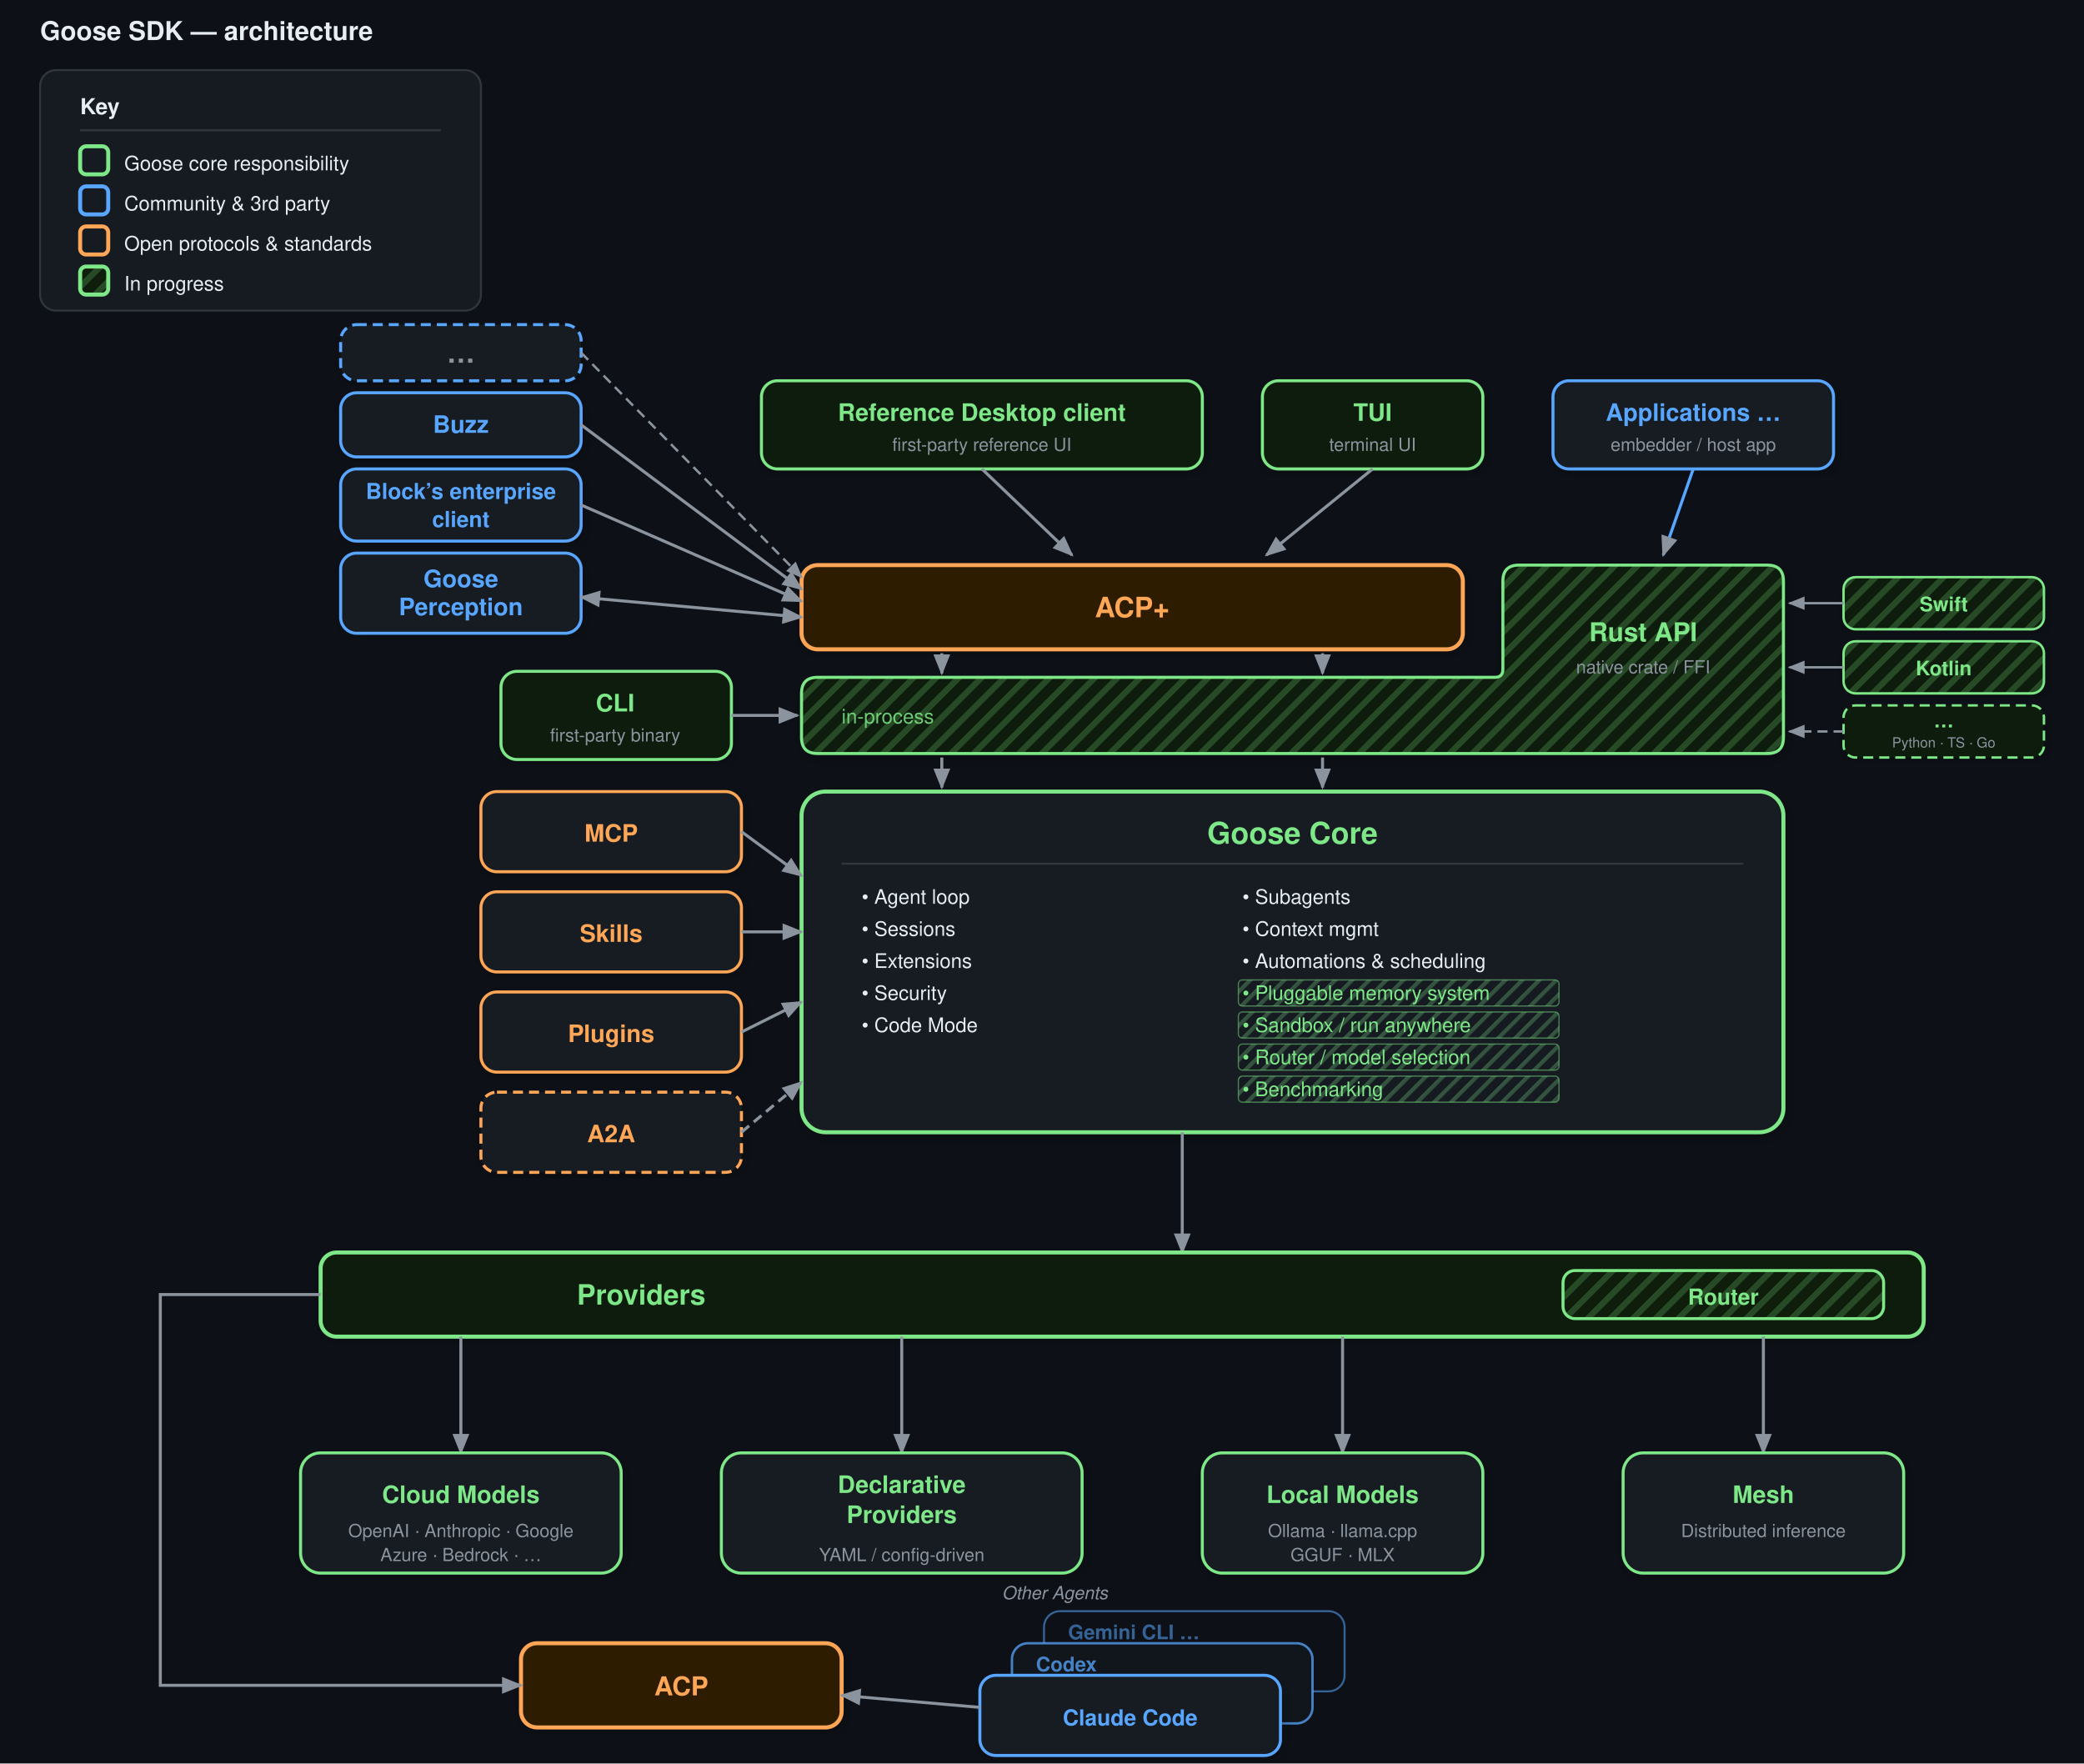
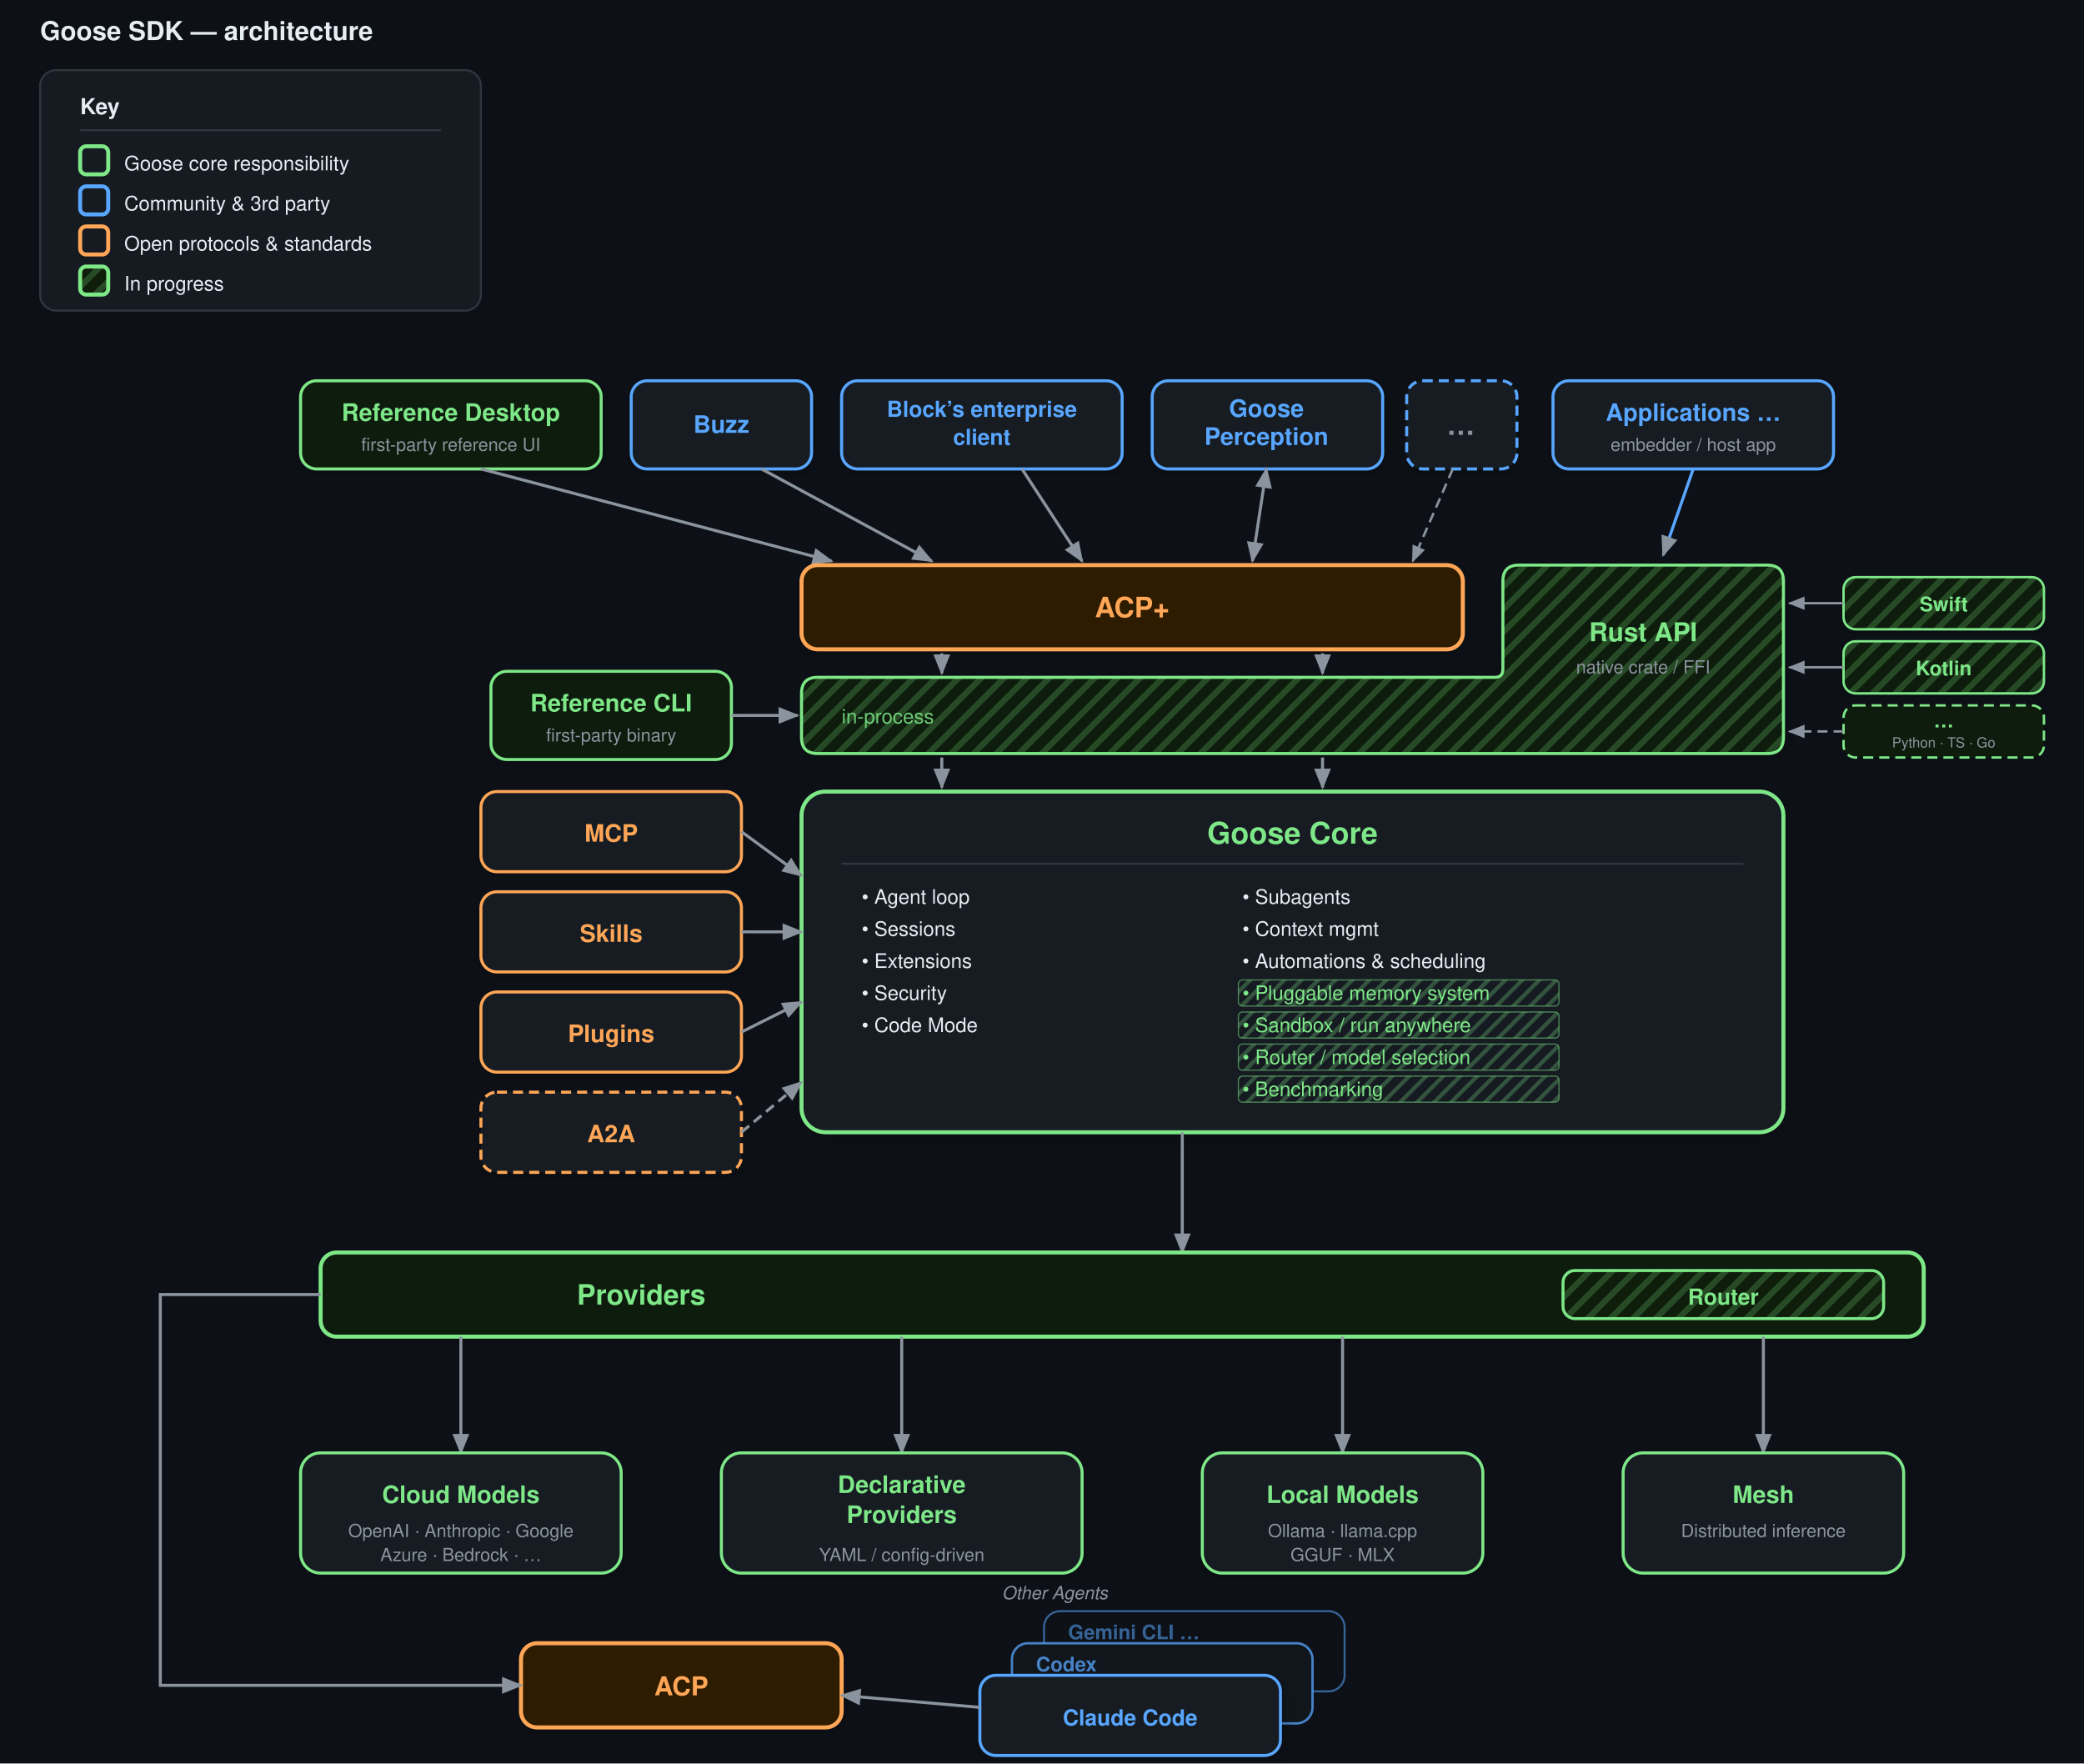
<svg xmlns="http://www.w3.org/2000/svg" viewBox="0 0 1040 880" font-family="-apple-system, BlinkMacSystemFont, 'Segoe UI', Helvetica, Arial, sans-serif">
  <defs>
    <marker id="arr" viewBox="0 0 10 10" refX="9" refY="5" markerWidth="7" markerHeight="7" orient="auto-start-reverse">
      <path d="M 0 1 L 10 5 L 0 9 z" fill="#8b949e" />
    </marker>
    <filter id="shadow" x="-4%" y="-4%" width="108%" height="112%">
      <feDropShadow dx="1" dy="2" stdDeviation="3" flood-opacity="0.25" />
    </filter>
    <pattern id="stripeGreen" patternUnits="userSpaceOnUse" width="8" height="8" patternTransform="rotate(45)">
      <rect width="8" height="8" fill="#0f1d0b" />
      <rect width="3" height="8" fill="#7ee787" fill-opacity="0.22" />
    </pattern>
    <pattern id="stripeGreenInline" patternUnits="userSpaceOnUse" width="6" height="6" patternTransform="rotate(45)">
      <rect width="6" height="6" fill="#161b22" />
      <rect width="2" height="6" fill="#7ee787" fill-opacity="0.28" />
    </pattern>
  </defs>
  <rect width="1040" height="880" fill="#0d1117" />
  <text x="20" y="20" font-size="13" font-weight="700" fill="#e6edf3">Goose SDK — architecture</text>
  <rect x="20" y="35" width="220" height="120" rx="8" fill="#161b22" stroke="#30363d" stroke-width="1" />
  <text x="40" y="57" font-size="11" font-weight="700" fill="#e6edf3">Key</text>
  <line x1="40" y1="65" x2="220" y2="65" stroke="#30363d" stroke-width="1" />
  <rect x="40" y="73" width="14" height="14" rx="3" fill="none" stroke="#7ee787" stroke-width="2" />
  <text x="62" y="85" font-size="10" fill="#e6edf3">Goose core responsibility</text>
  <rect x="40" y="93" width="14" height="14" rx="3" fill="none" stroke="#58a6ff" stroke-width="2" />
  <text x="62" y="105" font-size="10" fill="#e6edf3">Community &amp; 3rd party</text>
  <rect x="40" y="113" width="14" height="14" rx="3" fill="none" stroke="#ffa657" stroke-width="2" />
  <text x="62" y="125" font-size="10" fill="#e6edf3">Open protocols &amp; standards</text>
  <rect x="40" y="133" width="14" height="14" rx="3" fill="url(#stripeGreen)" stroke="#7ee787" stroke-width="2" />
  <text x="62" y="145" font-size="10" fill="#e6edf3">In progress</text>
-   <rect x="380" y="190" width="220" height="44" rx="8" fill="#0f1d0b" stroke="#7ee787" stroke-width="1.5" filter="url(#shadow)" />
-   <text x="490" y="210" text-anchor="middle" font-size="12" font-weight="700" fill="#7ee787">Reference Desktop client</text>
-   <text x="490" y="225" text-anchor="middle" font-size="9" fill="#8b949e">first-party reference UI</text>
-   <rect x="630" y="190" width="110" height="44" rx="8" fill="#0f1d0b" stroke="#7ee787" stroke-width="1.5" filter="url(#shadow)" />
-   <text x="685" y="210" text-anchor="middle" font-size="12" font-weight="700" fill="#7ee787">TUI</text>
-   <text x="685" y="225" text-anchor="middle" font-size="9" fill="#8b949e">terminal UI</text>
+   <rect x="150" y="190" width="150" height="44" rx="8" fill="#0f1d0b" stroke="#7ee787" stroke-width="1.5" filter="url(#shadow)" />
+   <text x="225" y="210" text-anchor="middle" font-size="12" font-weight="700" fill="#7ee787">Reference Desktop</text>
+   <text x="225" y="225" text-anchor="middle" font-size="9" fill="#8b949e">first-party reference UI</text>
+   <line x1="240" y1="234" x2="415" y2="280" stroke="#8b949e" stroke-width="1.5" marker-end="url(#arr)" />
+   <rect x="315" y="190" width="90" height="44" rx="8" fill="#161b22" stroke="#58a6ff" stroke-width="1.5" filter="url(#shadow)" />
+   <text x="360" y="216" text-anchor="middle" font-size="12" font-weight="600" fill="#58a6ff">Buzz</text>
+   <line x1="380" y1="234" x2="465" y2="280" stroke="#8b949e" stroke-width="1.5" marker-end="url(#arr)" />
+   <rect x="420" y="190" width="140" height="44" rx="8" fill="#161b22" stroke="#58a6ff" stroke-width="1.5" filter="url(#shadow)" />
+   <text x="490" y="208" text-anchor="middle" font-size="11" font-weight="600" fill="#58a6ff">Block’s enterprise</text>
+   <text x="490" y="222" text-anchor="middle" font-size="11" font-weight="600" fill="#58a6ff">client</text>
+   <line x1="510" y1="234" x2="540" y2="280" stroke="#8b949e" stroke-width="1.5" marker-end="url(#arr)" />
+   <rect x="575" y="190" width="115" height="44" rx="8" fill="#161b22" stroke="#58a6ff" stroke-width="1.5" filter="url(#shadow)" />
+   <text x="632" y="208" text-anchor="middle" font-size="12" font-weight="600" fill="#58a6ff">Goose</text>
+   <text x="632" y="222" text-anchor="middle" font-size="12" font-weight="600" fill="#58a6ff">Perception</text>
+   <line x1="632" y1="234" x2="625" y2="280" stroke="#8b949e" stroke-width="1.5" marker-start="url(#arr)" marker-end="url(#arr)" />
+   <rect x="702" y="190" width="55" height="44" rx="8" fill="#161b22" stroke="#58a6ff" stroke-width="1.5" stroke-dasharray="5,3" filter="url(#shadow)" />
+   <text x="729" y="217" text-anchor="middle" font-size="14" font-weight="600" fill="#8b949e">…</text>
+   <line x1="725" y1="234" x2="705" y2="280" stroke="#8b949e" stroke-width="1.2" stroke-dasharray="5,3" marker-end="url(#arr)" />
  <rect x="775" y="190" width="140" height="44" rx="8" fill="#161b22" stroke="#58a6ff" stroke-width="1.5" filter="url(#shadow)" />
  <text x="845" y="210" text-anchor="middle" font-size="12" font-weight="700" fill="#58a6ff">Applications …</text>
  <text x="845" y="225" text-anchor="middle" font-size="9" fill="#8b949e">embedder / host app</text>
- 
-    ACP+ --&gt;
-   <line x1="490" y1="234" x2="535" y2="277" stroke="#8b949e" stroke-width="1.5" marker-end="url(#arr)" />
- 
-    ACP+ --&gt;
-   <line x1="685" y1="234" x2="632" y2="277" stroke="#8b949e" stroke-width="1.5" marker-end="url(#arr)" />

   Rust API arm (in-process, peer of ACP+) --&gt;
  <line x1="845" y1="234" x2="830" y2="277" stroke="#58a6ff" stroke-width="1.5" marker-end="url(#arr)" />
  <rect x="400" y="282" width="330" height="42" rx="8" fill="#2d1f00" stroke="#ffa657" stroke-width="2" filter="url(#shadow)" />
  <text x="565" y="308" text-anchor="middle" font-size="14" font-weight="700" fill="#ffa657">ACP+</text>
- 
-    ACP+ --&gt;
-   <rect x="170" y="162" width="120" height="28" rx="8" fill="#161b22" stroke="#58a6ff" stroke-width="1.5" stroke-dasharray="5,3" filter="url(#shadow)" />
-   <text x="230" y="181" text-anchor="middle" font-size="14" font-weight="600" fill="#8b949e">…</text>
-   <line x1="290" y1="176" x2="400" y2="288" stroke="#8b949e" stroke-width="1.2" stroke-dasharray="5,3" marker-end="url(#arr)" />
- 
-    ACP+ --&gt;
-   <rect x="170" y="196" width="120" height="32" rx="8" fill="#161b22" stroke="#58a6ff" stroke-width="1.5" filter="url(#shadow)" />
-   <text x="230" y="216" text-anchor="middle" font-size="12" font-weight="600" fill="#58a6ff">Buzz</text>
-   <line x1="290" y1="212" x2="400" y2="294" stroke="#8b949e" stroke-width="1.5" marker-end="url(#arr)" />
- 
-    ACP+ --&gt;
-   <rect x="170" y="234" width="120" height="36" rx="8" fill="#161b22" stroke="#58a6ff" stroke-width="1.5" filter="url(#shadow)" />
-   <text x="230" y="249" text-anchor="middle" font-size="11" font-weight="600" fill="#58a6ff">Block’s enterprise</text>
-   <text x="230" y="263" text-anchor="middle" font-size="11" font-weight="600" fill="#58a6ff">client</text>
-   <line x1="290" y1="252" x2="400" y2="300" stroke="#8b949e" stroke-width="1.5" marker-end="url(#arr)" />
-   <rect x="170" y="276" width="120" height="40" rx="8" fill="#161b22" stroke="#58a6ff" stroke-width="1.5" filter="url(#shadow)" />
-   <text x="230" y="293" text-anchor="middle" font-size="12" font-weight="600" fill="#58a6ff">Goose</text>
-   <text x="230" y="307" text-anchor="middle" font-size="12" font-weight="600" fill="#58a6ff">Perception</text>
-   <line x1="290" y1="298" x2="400" y2="308" stroke="#8b949e" stroke-width="1.5" marker-start="url(#arr)" marker-end="url(#arr)" />
-   <rect x="250" y="335" width="115" height="44" rx="8" fill="#0f1d0b" stroke="#7ee787" stroke-width="1.5" filter="url(#shadow)" />
-   <text x="307" y="355" text-anchor="middle" font-size="12" font-weight="700" fill="#7ee787">CLI</text>
-   <text x="307" y="370" text-anchor="middle" font-size="9" fill="#8b949e">first-party binary</text>
+   <rect x="245" y="335" width="120" height="44" rx="8" fill="#0f1d0b" stroke="#7ee787" stroke-width="1.5" filter="url(#shadow)" />
+   <text x="305" y="355" text-anchor="middle" font-size="12" font-weight="700" fill="#7ee787">Reference CLI</text>
+   <text x="305" y="370" text-anchor="middle" font-size="9" fill="#8b949e">first-party binary</text>
  <line x1="365" y1="357" x2="398" y2="357" stroke="#8b949e" stroke-width="1.5" marker-end="url(#arr)" />
  <path d="M 408 338            H 746 Q 750 338 750 334            V 290 Q 750 282 758 282            H 882 Q 890 282 890 290            V 368 Q 890 376 882 376            H 408 Q 400 376 400 368            V 346 Q 400 338 408 338 Z" fill="url(#stripeGreen)" stroke="#7ee787" stroke-width="1.5" filter="url(#shadow)" />
  <text x="820" y="320" text-anchor="middle" font-size="13" font-weight="700" fill="#7ee787">Rust API</text>
  <text x="820" y="336" text-anchor="middle" font-size="9" fill="#8b949e">native crate / FFI</text>
  <text x="420" y="361" font-size="10" fill="#7ee787" fill-opacity="0.85">in-process</text>
  <line x1="470" y1="326" x2="470" y2="336" stroke="#8b949e" stroke-width="1.5" marker-end="url(#arr)" />
  <line x1="660" y1="326" x2="660" y2="336" stroke="#8b949e" stroke-width="1.5" marker-end="url(#arr)" />
  <line x1="470" y1="378" x2="470" y2="393" stroke="#8b949e" stroke-width="1.5" marker-end="url(#arr)" />
  <line x1="660" y1="378" x2="660" y2="393" stroke="#8b949e" stroke-width="1.5" marker-end="url(#arr)" />
  <rect x="920" y="288" width="100" height="26" rx="6" fill="url(#stripeGreen)" stroke="#7ee787" stroke-width="1.2" filter="url(#shadow)" />
  <text x="970" y="305" text-anchor="middle" font-size="10" font-weight="700" fill="#7ee787">Swift</text>
  <line x1="920" y1="301" x2="893" y2="301" stroke="#8b949e" stroke-width="1.2" marker-end="url(#arr)" />
  <rect x="920" y="320" width="100" height="26" rx="6" fill="url(#stripeGreen)" stroke="#7ee787" stroke-width="1.2" filter="url(#shadow)" />
  <text x="970" y="337" text-anchor="middle" font-size="10" font-weight="700" fill="#7ee787">Kotlin</text>
  <line x1="920" y1="333" x2="893" y2="333" stroke="#8b949e" stroke-width="1.2" marker-end="url(#arr)" />
  <rect x="920" y="352" width="100" height="26" rx="6" fill="#0f1d0b" stroke="#7ee787" stroke-width="1.2" stroke-dasharray="5,3" filter="url(#shadow)" />
  <text x="970" y="363" text-anchor="middle" font-size="10" font-weight="700" fill="#7ee787">…</text>
  <text x="970" y="373" text-anchor="middle" font-size="7" fill="#8b949e">Python · TS · Go</text>
  <line x1="920" y1="365" x2="893" y2="365" stroke="#8b949e" stroke-width="1.2" stroke-dasharray="5,3" marker-end="url(#arr)" />
  <rect x="400" y="395" width="490" height="170" rx="12" fill="#161b22" stroke="#7ee787" stroke-width="2" filter="url(#shadow)" />
  <text x="645" y="421" text-anchor="middle" font-size="15" font-weight="700" fill="#7ee787">Goose Core</text>
  <line x1="420" y1="431" x2="870" y2="431" stroke="#30363d" stroke-width="1" />
  <text x="430" y="451" font-size="10" fill="#e6edf3">• Agent loop</text>
  <text x="430" y="467" font-size="10" fill="#e6edf3">• Sessions</text>
  <text x="430" y="483" font-size="10" fill="#e6edf3">• Extensions</text>
  <text x="430" y="499" font-size="10" fill="#e6edf3">• Security</text>
  <text x="430" y="515" font-size="10" fill="#e6edf3">• Code Mode</text>
  <text x="620" y="451" font-size="10" fill="#e6edf3">• Subagents</text>
  <text x="620" y="467" font-size="10" fill="#e6edf3">• Context mgmt</text>
  <text x="620" y="483" font-size="10" fill="#e6edf3">• Automations &amp; scheduling</text>
  <rect x="618" y="489" width="160" height="13" rx="2" fill="url(#stripeGreenInline)" stroke="#7ee787" stroke-width="0.6" stroke-opacity="0.5" />
  <text x="620" y="499" font-size="10" fill="#7ee787">• Pluggable memory system</text>
  <rect x="618" y="505" width="160" height="13" rx="2" fill="url(#stripeGreenInline)" stroke="#7ee787" stroke-width="0.6" stroke-opacity="0.5" />
  <text x="620" y="515" font-size="10" fill="#7ee787">• Sandbox / run anywhere</text>
  <rect x="618" y="521" width="160" height="13" rx="2" fill="url(#stripeGreenInline)" stroke="#7ee787" stroke-width="0.6" stroke-opacity="0.5" />
  <text x="620" y="531" font-size="10" fill="#7ee787">• Router / model selection</text>
  <rect x="618" y="537" width="160" height="13" rx="2" fill="url(#stripeGreenInline)" stroke="#7ee787" stroke-width="0.6" stroke-opacity="0.5" />
  <text x="620" y="547" font-size="10" fill="#7ee787">• Benchmarking</text>
  <rect x="240" y="395" width="130" height="40" rx="8" fill="#161b22" stroke="#ffa657" stroke-width="1.5" filter="url(#shadow)" />
  <text x="305" y="420" text-anchor="middle" font-size="12" font-weight="600" fill="#ffa657">MCP</text>
  <rect x="240" y="445" width="130" height="40" rx="8" fill="#161b22" stroke="#ffa657" stroke-width="1.5" filter="url(#shadow)" />
  <text x="305" y="470" text-anchor="middle" font-size="12" font-weight="600" fill="#ffa657">Skills</text>
  <rect x="240" y="495" width="130" height="40" rx="8" fill="#161b22" stroke="#ffa657" stroke-width="1.5" filter="url(#shadow)" />
  <text x="305" y="520" text-anchor="middle" font-size="12" font-weight="600" fill="#ffa657">Plugins</text>
  <rect x="240" y="545" width="130" height="40" rx="8" fill="#161b22" stroke="#ffa657" stroke-width="1.5" stroke-dasharray="5,3" filter="url(#shadow)" />
  <text x="305" y="570" text-anchor="middle" font-size="12" font-weight="600" fill="#ffa657">A2A</text>
  <line x1="370" y1="415" x2="400" y2="437" stroke="#8b949e" stroke-width="1.5" marker-end="url(#arr)" />
  <line x1="370" y1="465" x2="400" y2="465" stroke="#8b949e" stroke-width="1.5" marker-end="url(#arr)" />
  <line x1="370" y1="515" x2="400" y2="500" stroke="#8b949e" stroke-width="1.5" marker-end="url(#arr)" />
  <line x1="370" y1="565" x2="400" y2="540" stroke="#8b949e" stroke-width="1.5" stroke-dasharray="5,3" marker-end="url(#arr)" />

  
  
  

   Providers bar --&gt;
  <line x1="590" y1="565" x2="590" y2="625" stroke="#8b949e" stroke-width="1.5" marker-end="url(#arr)" />
  <rect x="160" y="625" width="800" height="42" rx="8" fill="#0f1d0b" stroke="#7ee787" stroke-width="2" filter="url(#shadow)" />
  <text x="320" y="651" text-anchor="middle" font-size="14" font-weight="700" fill="#7ee787">Providers</text>
  <rect x="780" y="634" width="160" height="24" rx="6" fill="url(#stripeGreen)" stroke="#7ee787" stroke-width="1.5" />
  <text x="860" y="651" text-anchor="middle" font-size="11" font-weight="700" fill="#7ee787">Router</text>
  <line x1="230" y1="667" x2="230" y2="725" stroke="#8b949e" stroke-width="1.5" marker-end="url(#arr)" />
  <line x1="450" y1="667" x2="450" y2="725" stroke="#8b949e" stroke-width="1.5" marker-end="url(#arr)" />
  <line x1="670" y1="667" x2="670" y2="725" stroke="#8b949e" stroke-width="1.5" marker-end="url(#arr)" />
  <line x1="880" y1="667" x2="880" y2="725" stroke="#8b949e" stroke-width="1.5" marker-end="url(#arr)" />
  <rect x="150" y="725" width="160" height="60" rx="10" fill="#161b22" stroke="#7ee787" stroke-width="1.5" filter="url(#shadow)" />
  <text x="230" y="750" text-anchor="middle" font-size="12" font-weight="700" fill="#7ee787">Cloud Models</text>
  <text x="230" y="767" text-anchor="middle" font-size="9" fill="#8b949e">OpenAI · Anthropic · Google</text>
  <text x="230" y="779" text-anchor="middle" font-size="9" fill="#8b949e">Azure · Bedrock · …</text>
  <rect x="360" y="725" width="180" height="60" rx="10" fill="#161b22" stroke="#7ee787" stroke-width="1.5" filter="url(#shadow)" />
  <text x="450" y="745" text-anchor="middle" font-size="12" font-weight="700" fill="#7ee787">Declarative</text>
  <text x="450" y="760" text-anchor="middle" font-size="12" font-weight="700" fill="#7ee787">Providers</text>
  <text x="450" y="779" text-anchor="middle" font-size="9" fill="#8b949e">YAML / config-driven</text>
  <rect x="600" y="725" width="140" height="60" rx="10" fill="#161b22" stroke="#7ee787" stroke-width="1.5" filter="url(#shadow)" />
  <text x="670" y="750" text-anchor="middle" font-size="12" font-weight="700" fill="#7ee787">Local Models</text>
  <text x="670" y="767" text-anchor="middle" font-size="9" fill="#8b949e">Ollama · llama.cpp</text>
  <text x="670" y="779" text-anchor="middle" font-size="9" fill="#8b949e">GGUF · MLX</text>
  <rect x="810" y="725" width="140" height="60" rx="10" fill="#161b22" stroke="#7ee787" stroke-width="1.5" filter="url(#shadow)" />
  <text x="880" y="750" text-anchor="middle" font-size="12" font-weight="700" fill="#7ee787">Mesh</text>
  <text x="880" y="767" text-anchor="middle" font-size="9" fill="#8b949e">Distributed inference</text>
  <rect x="260" y="820" width="160" height="42" rx="8" fill="#2d1f00" stroke="#ffa657" stroke-width="2" filter="url(#shadow)" />
  <text x="340" y="846" text-anchor="middle" font-size="13" font-weight="700" fill="#ffa657">ACP</text>
  <polyline points="160,646 80,646 80,841 260,841" fill="none" stroke="#8b949e" stroke-width="1.5" marker-end="url(#arr)" />
  <text x="500" y="798" font-size="9" font-style="italic" fill="#8b949e">Other Agents</text>
  <rect x="521" y="804" width="150" height="40" rx="8" fill="#0d1117" stroke="#58a6ff" stroke-width="1" stroke-opacity="0.55" />
  <text x="533" y="818" font-size="10" font-weight="600" fill="#58a6ff" fill-opacity="0.55">Gemini CLI …</text>
  <rect x="505" y="820" width="150" height="40" rx="8" fill="#11161d" stroke="#58a6ff" stroke-width="1.2" stroke-opacity="0.75" />
  <text x="517" y="834" font-size="10" font-weight="600" fill="#58a6ff" fill-opacity="0.75">Codex</text>
  <rect x="489" y="836" width="150" height="40" rx="8" fill="#161b22" stroke="#58a6ff" stroke-width="1.5" filter="url(#shadow)" />
  <text x="564" y="861" text-anchor="middle" font-size="11" font-weight="600" fill="#58a6ff">Claude Code</text>

   ACP --&gt;
  <line x1="489" y1="852" x2="420" y2="846" stroke="#8b949e" stroke-width="1.5" marker-end="url(#arr)" />
</svg>
